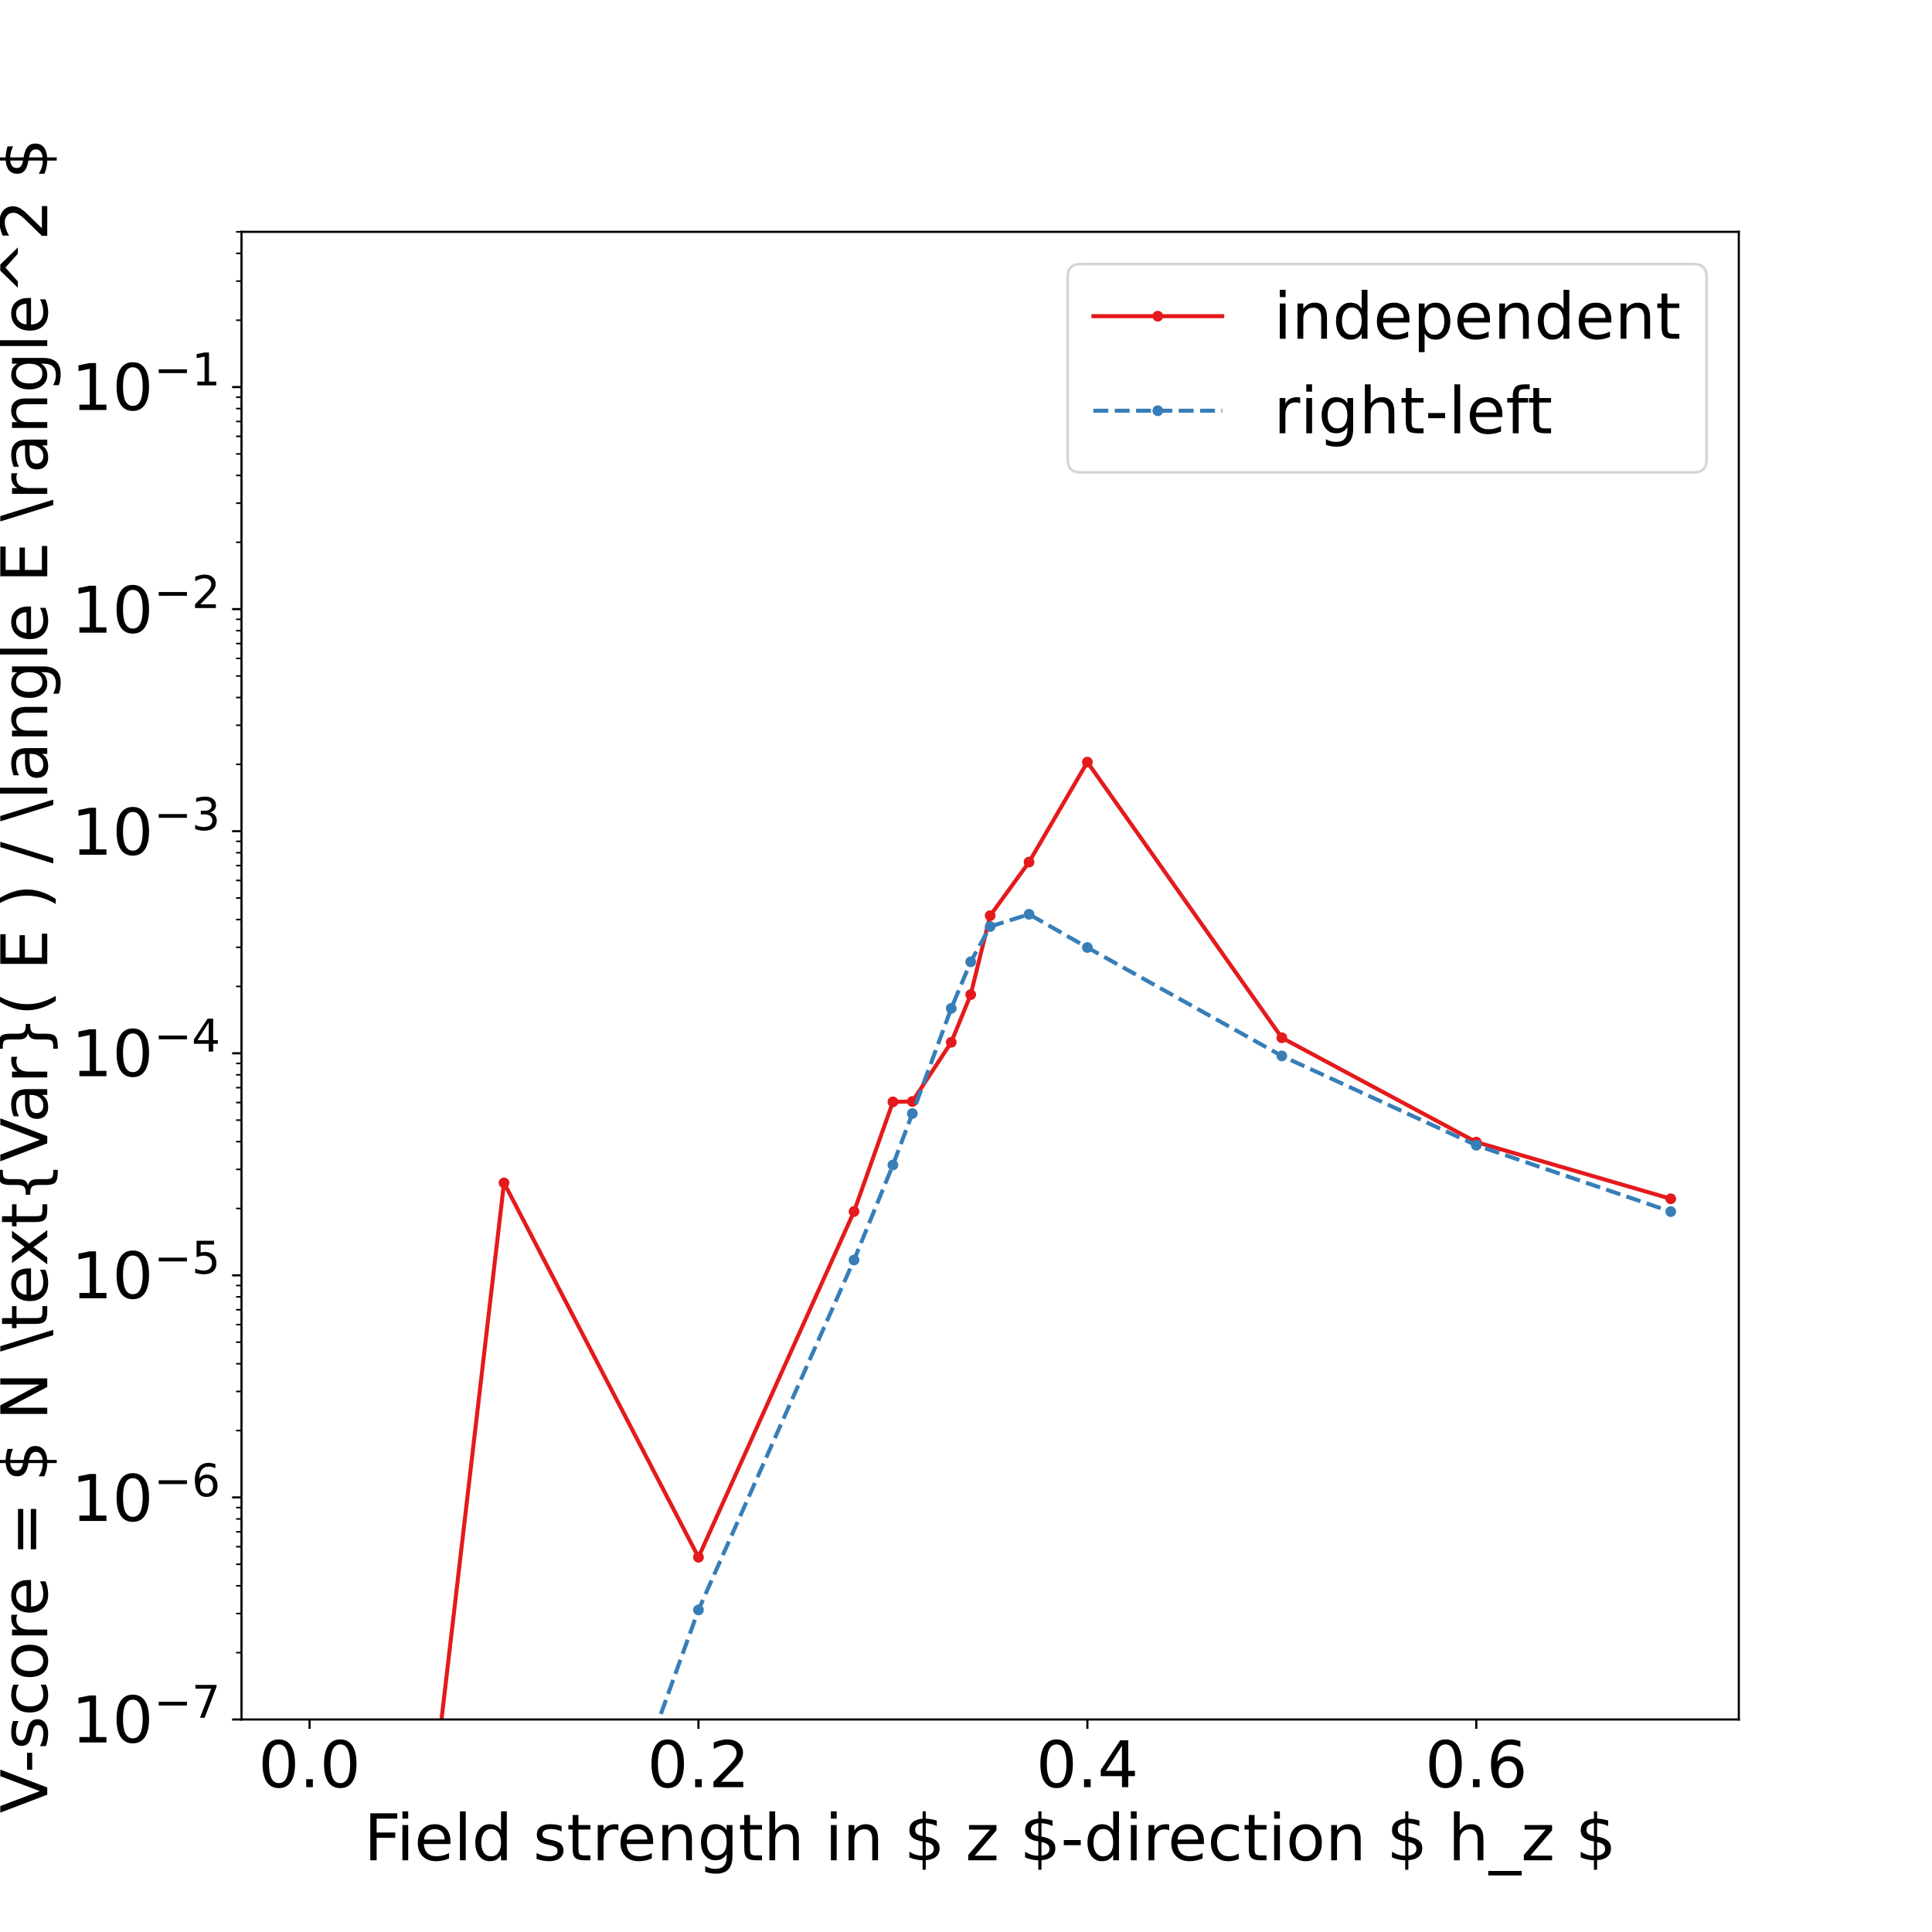
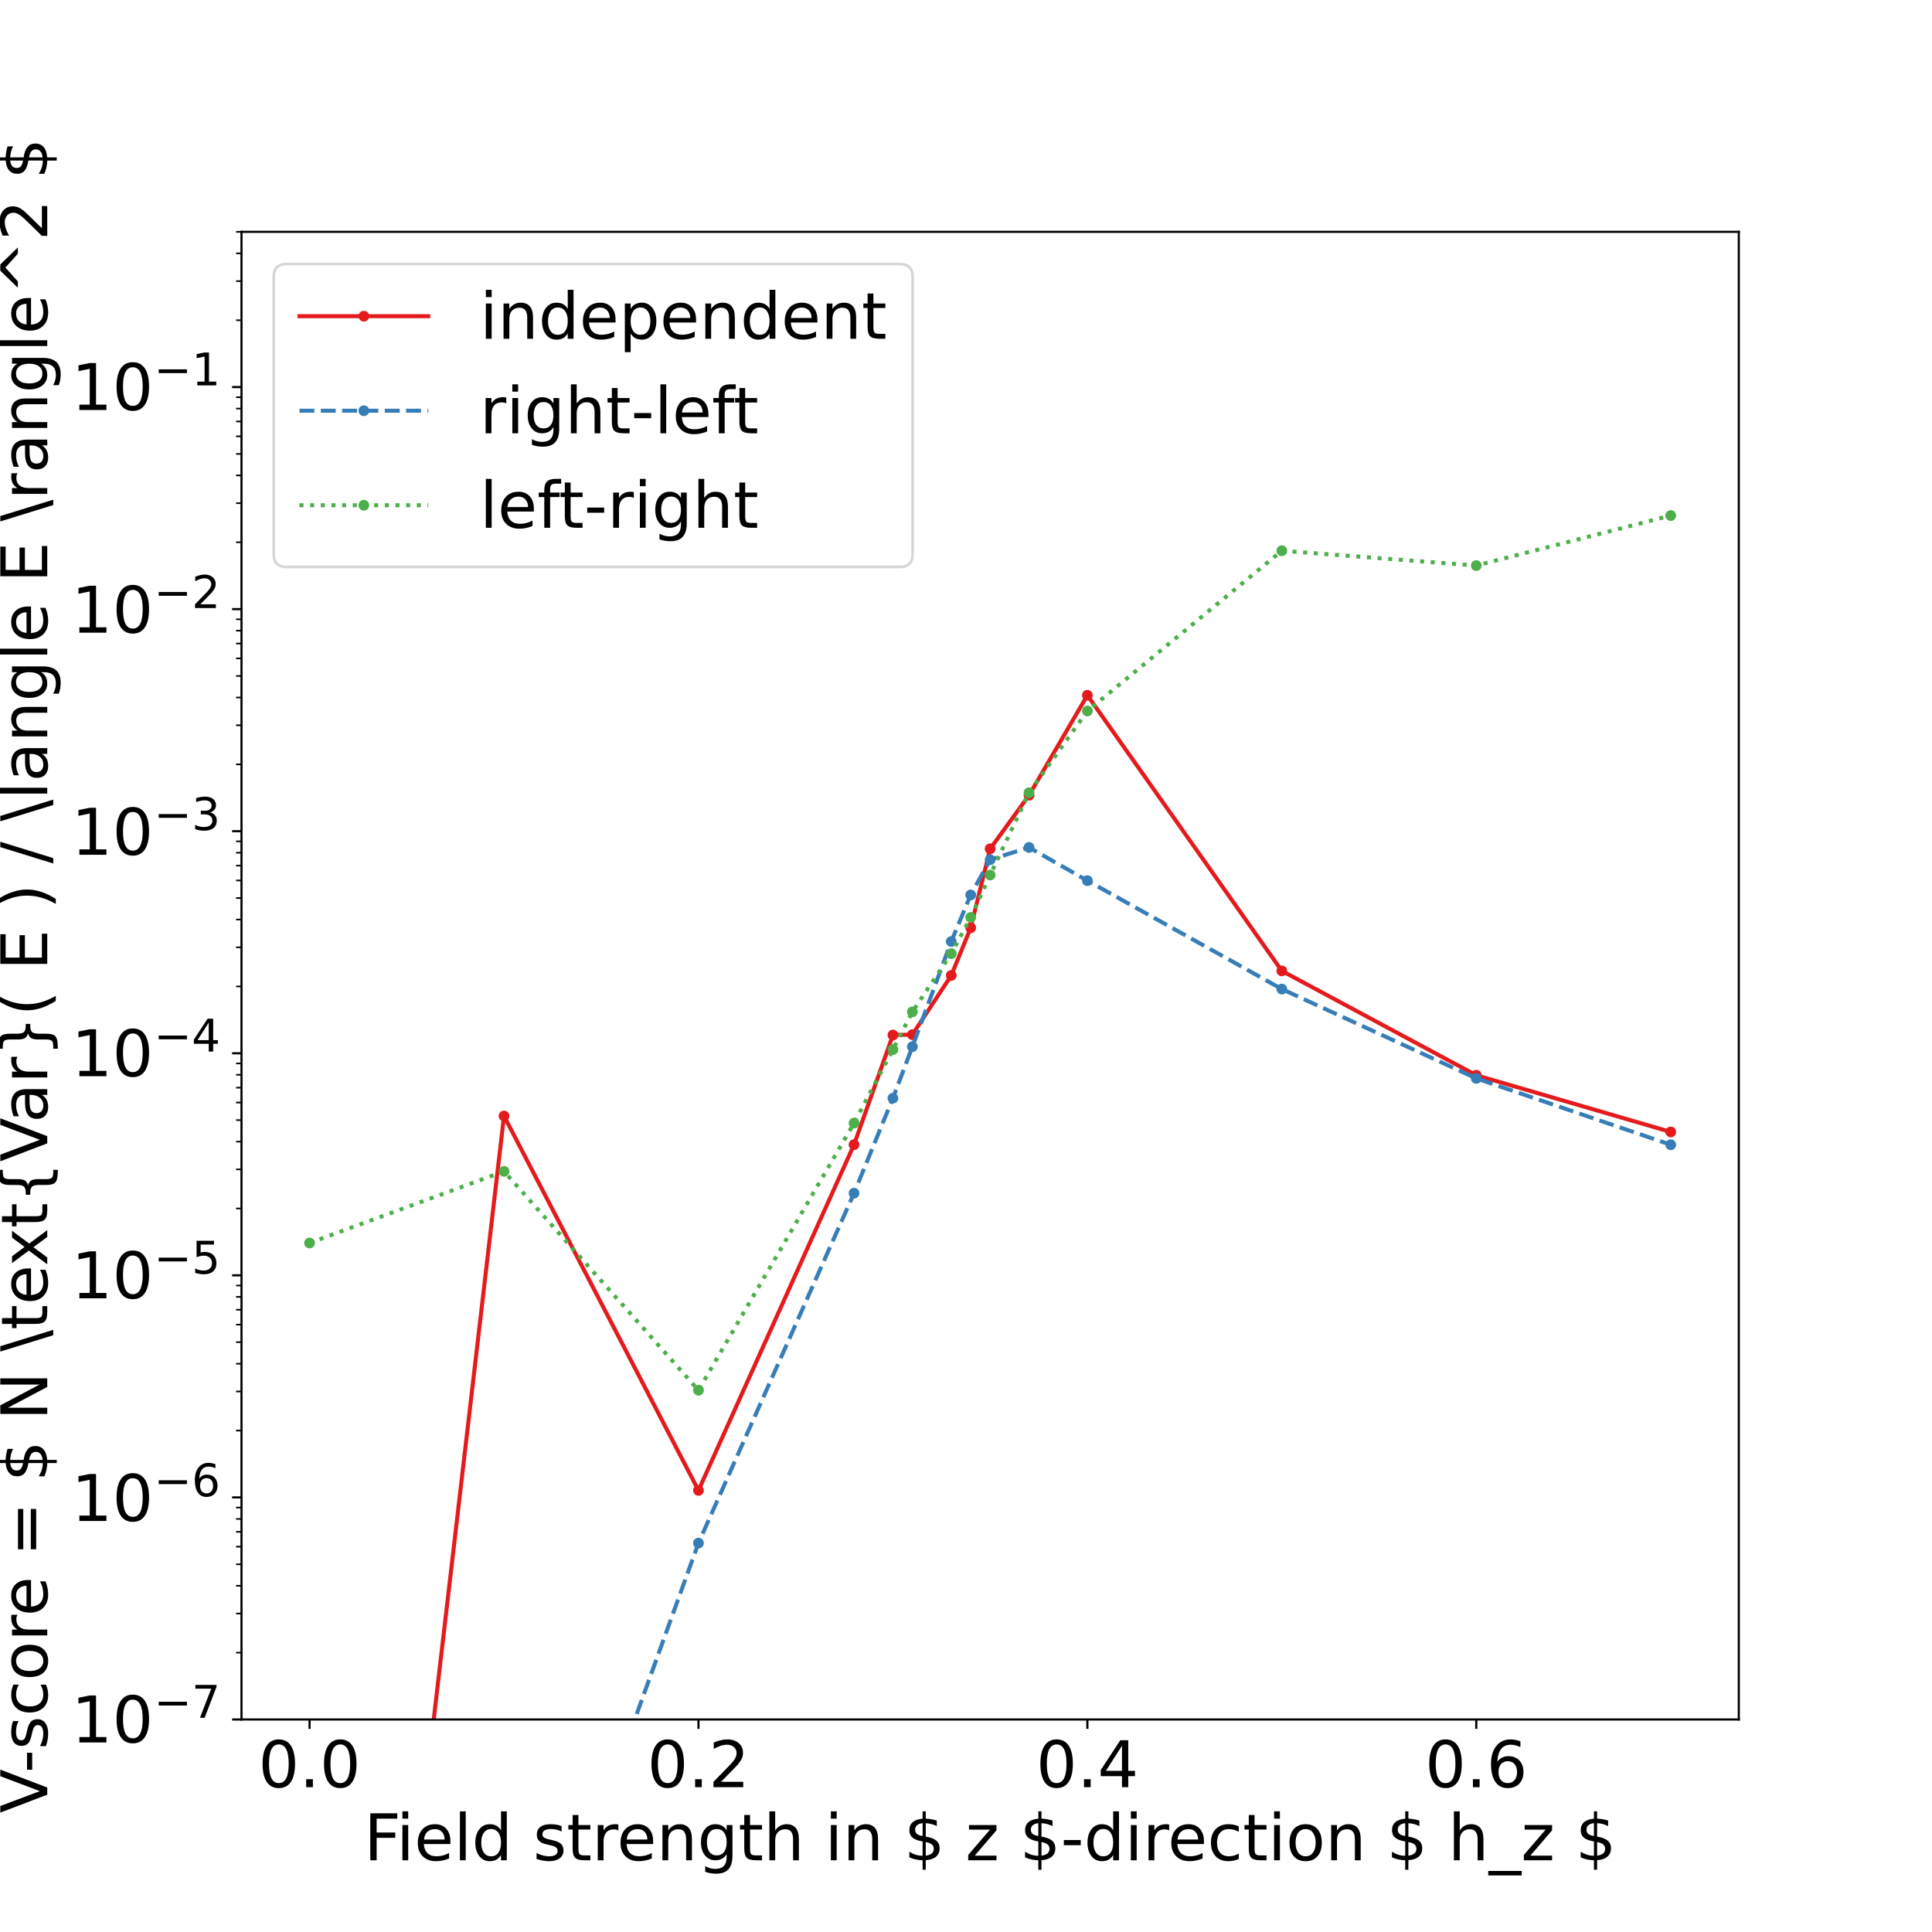
<svg xmlns="http://www.w3.org/2000/svg" xmlns:xlink="http://www.w3.org/1999/xlink" width="720pt" height="720pt" viewBox="0 0 720 720" version="1.1">
  <defs>
    <style type="text/css">*{stroke-linejoin: round; stroke-linecap: butt}</style>
  </defs>
  <g id="figure_1">
    <g id="patch_1">
      <path d="M 0 720  L 720 720  L 720 0  L 0 0  z " style="fill: #ffffff" />
    </g>
    <g id="axes_1">
      <g id="patch_2">
        <path d="M 90 640.8  L 648 640.8  L 648 86.4  L 90 86.4  z " style="fill: #ffffff" />
      </g>
      <g id="matplotlib.axis_1">
        <g id="xtick_1">
          <g id="line2d_1">
            <defs>
-               <path id="m92aa0c5fca" d="M 0 0  L 0 3.5  " style="stroke: #000000; stroke-width: 0.8" />
+               <path id="m4ec60093b4" d="M 0 0  L 0 3.5  " style="stroke: #000000; stroke-width: 0.8" />
            </defs>
            <g>
-               <use xlink:href="#m92aa0c5fca" x="115.364" y="640.8" style="stroke: #000000; stroke-width: 0.8" />
+               <use xlink:href="#m4ec60093b4" x="115.364" y="640.8" style="stroke: #000000; stroke-width: 0.8" />
            </g>
          </g>
          <g id="text_1">
            <text style="font: 24px 'DejaVu Sans', 'Bitstream Vera Sans', 'Computer Modern Sans Serif', 'Lucida Grande', 'Verdana', 'Geneva', 'Lucid', 'Arial', 'Helvetica', 'Avant Garde', sans-serif; text-anchor: middle" x="115.364" y="666.036" transform="rotate(-0 115.3636 666.0362)">0.0</text>
          </g>
        </g>
        <g id="xtick_2">
          <g id="line2d_2">
            <g>
-               <use xlink:href="#m92aa0c5fca" x="260.299" y="640.8" style="stroke: #000000; stroke-width: 0.8" />
+               <use xlink:href="#m4ec60093b4" x="260.299" y="640.8" style="stroke: #000000; stroke-width: 0.8" />
            </g>
          </g>
          <g id="text_2">
            <text style="font: 24px 'DejaVu Sans', 'Bitstream Vera Sans', 'Computer Modern Sans Serif', 'Lucida Grande', 'Verdana', 'Geneva', 'Lucid', 'Arial', 'Helvetica', 'Avant Garde', sans-serif; text-anchor: middle" x="260.299" y="666.036" transform="rotate(-0 260.2987 666.0362)">0.2</text>
          </g>
        </g>
        <g id="xtick_3">
          <g id="line2d_3">
            <g>
-               <use xlink:href="#m92aa0c5fca" x="405.234" y="640.8" style="stroke: #000000; stroke-width: 0.8" />
+               <use xlink:href="#m4ec60093b4" x="405.234" y="640.8" style="stroke: #000000; stroke-width: 0.8" />
            </g>
          </g>
          <g id="text_3">
            <text style="font: 24px 'DejaVu Sans', 'Bitstream Vera Sans', 'Computer Modern Sans Serif', 'Lucida Grande', 'Verdana', 'Geneva', 'Lucid', 'Arial', 'Helvetica', 'Avant Garde', sans-serif; text-anchor: middle" x="405.234" y="666.036" transform="rotate(-0 405.2338 666.0362)">0.4</text>
          </g>
        </g>
        <g id="xtick_4">
          <g id="line2d_4">
            <g>
-               <use xlink:href="#m92aa0c5fca" x="550.169" y="640.8" style="stroke: #000000; stroke-width: 0.8" />
+               <use xlink:href="#m4ec60093b4" x="550.169" y="640.8" style="stroke: #000000; stroke-width: 0.8" />
            </g>
          </g>
          <g id="text_4">
            <text style="font: 24px 'DejaVu Sans', 'Bitstream Vera Sans', 'Computer Modern Sans Serif', 'Lucida Grande', 'Verdana', 'Geneva', 'Lucid', 'Arial', 'Helvetica', 'Avant Garde', sans-serif; text-anchor: middle" x="550.169" y="666.036" transform="rotate(-0 550.1688 666.0362)">0.6</text>
          </g>
        </g>
        <g id="text_5">
          <text style="font: 24px 'DejaVu Sans', 'Bitstream Vera Sans', 'Computer Modern Sans Serif', 'Lucida Grande', 'Verdana', 'Geneva', 'Lucid', 'Arial', 'Helvetica', 'Avant Garde', sans-serif; text-anchor: middle" x="369" y="693.264" transform="rotate(-0 369 693.2637)">Field strength in $ z $-direction $ h_z $ </text>
        </g>
      </g>
      <g id="matplotlib.axis_2">
        <g id="ytick_1">
          <g id="line2d_5">
            <defs>
-               <path id="mf1c5641687" d="M 0 0  L -3.5 0  " style="stroke: #000000; stroke-width: 0.8" />
+               <path id="m2562fbdfaa" d="M 0 0  L -3.5 0  " style="stroke: #000000; stroke-width: 0.8" />
            </defs>
            <g>
-               <use xlink:href="#mf1c5641687" x="90" y="640.8" style="stroke: #000000; stroke-width: 0.8" />
+               <use xlink:href="#m2562fbdfaa" x="90" y="640.8" style="stroke: #000000; stroke-width: 0.8" />
            </g>
          </g>
          <g id="text_6">
            <g transform="translate(26.6 649.9181)">
              <text>
                <tspan style="font: 24px 'DejaVu Sans'" x="0 15.27" y="-0.562">10</tspan>
                <tspan style="font: 16.8px 'DejaVu Sans'" x="30.769 44.845" y="-9.75">−7</tspan>
              </text>
            </g>
          </g>
        </g>
        <g id="ytick_2">
          <g id="line2d_6">
            <g>
-               <use xlink:href="#mf1c5641687" x="90" y="558.041" style="stroke: #000000; stroke-width: 0.8" />
+               <use xlink:href="#m2562fbdfaa" x="90" y="558.041" style="stroke: #000000; stroke-width: 0.8" />
            </g>
          </g>
          <g id="text_7">
            <g transform="translate(26.6 567.1591)">
              <text>
                <tspan style="font: 24px 'DejaVu Sans'" x="0 15.27" y="-0.344">10</tspan>
                <tspan style="font: 16.8px 'DejaVu Sans'" x="30.769 44.845" y="-9.531">−6</tspan>
              </text>
            </g>
          </g>
        </g>
        <g id="ytick_3">
          <g id="line2d_7">
            <g>
-               <use xlink:href="#mf1c5641687" x="90" y="475.282" style="stroke: #000000; stroke-width: 0.8" />
+               <use xlink:href="#m2562fbdfaa" x="90" y="475.282" style="stroke: #000000; stroke-width: 0.8" />
            </g>
          </g>
          <g id="text_8">
            <g transform="translate(26.6 484.4001)">
              <text>
                <tspan style="font: 24px 'DejaVu Sans'" x="0 15.27" y="-0.562">10</tspan>
                <tspan style="font: 16.8px 'DejaVu Sans'" x="30.769 44.845" y="-9.75">−5</tspan>
              </text>
            </g>
          </g>
        </g>
        <g id="ytick_4">
          <g id="line2d_8">
            <g>
-               <use xlink:href="#mf1c5641687" x="90" y="392.523" style="stroke: #000000; stroke-width: 0.8" />
+               <use xlink:href="#m2562fbdfaa" x="90" y="392.523" style="stroke: #000000; stroke-width: 0.8" />
            </g>
          </g>
          <g id="text_9">
            <g transform="translate(26.6 401.6412)">
              <text>
                <tspan style="font: 24px 'DejaVu Sans'" x="0 15.27" y="-0.562">10</tspan>
                <tspan style="font: 16.8px 'DejaVu Sans'" x="30.769 44.845" y="-9.75">−4</tspan>
              </text>
            </g>
          </g>
        </g>
        <g id="ytick_5">
          <g id="line2d_9">
            <g>
-               <use xlink:href="#mf1c5641687" x="90" y="309.764" style="stroke: #000000; stroke-width: 0.8" />
+               <use xlink:href="#m2562fbdfaa" x="90" y="309.764" style="stroke: #000000; stroke-width: 0.8" />
            </g>
          </g>
          <g id="text_10">
            <g transform="translate(26.6 318.8822)">
              <text>
                <tspan style="font: 24px 'DejaVu Sans'" x="0 15.27" y="-0.344">10</tspan>
                <tspan style="font: 16.8px 'DejaVu Sans'" x="30.769 44.845" y="-9.531">−3</tspan>
              </text>
            </g>
          </g>
        </g>
        <g id="ytick_6">
          <g id="line2d_10">
            <g>
-               <use xlink:href="#mf1c5641687" x="90" y="227.005" style="stroke: #000000; stroke-width: 0.8" />
+               <use xlink:href="#m2562fbdfaa" x="90" y="227.005" style="stroke: #000000; stroke-width: 0.8" />
            </g>
          </g>
          <g id="text_11">
            <g transform="translate(26.6 236.1232)">
              <text>
                <tspan style="font: 24px 'DejaVu Sans'" x="0 15.27" y="-0.344">10</tspan>
                <tspan style="font: 16.8px 'DejaVu Sans'" x="30.769 44.845" y="-9.531">−2</tspan>
              </text>
            </g>
          </g>
        </g>
        <g id="ytick_7">
          <g id="line2d_11">
            <g>
-               <use xlink:href="#mf1c5641687" x="90" y="144.246" style="stroke: #000000; stroke-width: 0.8" />
+               <use xlink:href="#m2562fbdfaa" x="90" y="144.246" style="stroke: #000000; stroke-width: 0.8" />
            </g>
          </g>
          <g id="text_12">
            <g transform="translate(26.6 153.3642)">
              <text>
                <tspan style="font: 24px 'DejaVu Sans'" x="0 15.27" y="-0.562">10</tspan>
                <tspan style="font: 16.8px 'DejaVu Sans'" x="30.769 44.845" y="-9.75">−1</tspan>
              </text>
            </g>
          </g>
        </g>
        <g id="ytick_8">
          <g id="line2d_12">
            <defs>
-               <path id="mf679ca4960" d="M 0 0  L -2 0  " style="stroke: #000000; stroke-width: 0.6" />
+               <path id="m7a4149205b" d="M 0 0  L -2 0  " style="stroke: #000000; stroke-width: 0.6" />
            </defs>
            <g>
-               <use xlink:href="#mf679ca4960" x="90" y="615.887" style="stroke: #000000; stroke-width: 0.6" />
+               <use xlink:href="#m7a4149205b" x="90" y="615.887" style="stroke: #000000; stroke-width: 0.6" />
            </g>
          </g>
        </g>
        <g id="ytick_9">
          <g id="line2d_13">
            <g>
-               <use xlink:href="#mf679ca4960" x="90" y="601.314" style="stroke: #000000; stroke-width: 0.6" />
+               <use xlink:href="#m7a4149205b" x="90" y="601.314" style="stroke: #000000; stroke-width: 0.6" />
            </g>
          </g>
        </g>
        <g id="ytick_10">
          <g id="line2d_14">
            <g>
-               <use xlink:href="#mf679ca4960" x="90" y="590.974" style="stroke: #000000; stroke-width: 0.6" />
+               <use xlink:href="#m7a4149205b" x="90" y="590.974" style="stroke: #000000; stroke-width: 0.6" />
            </g>
          </g>
        </g>
        <g id="ytick_11">
          <g id="line2d_15">
            <g>
-               <use xlink:href="#mf679ca4960" x="90" y="582.954" style="stroke: #000000; stroke-width: 0.6" />
+               <use xlink:href="#m7a4149205b" x="90" y="582.954" style="stroke: #000000; stroke-width: 0.6" />
            </g>
          </g>
        </g>
        <g id="ytick_12">
          <g id="line2d_16">
            <g>
-               <use xlink:href="#mf679ca4960" x="90" y="576.401" style="stroke: #000000; stroke-width: 0.6" />
+               <use xlink:href="#m7a4149205b" x="90" y="576.401" style="stroke: #000000; stroke-width: 0.6" />
            </g>
          </g>
        </g>
        <g id="ytick_13">
          <g id="line2d_17">
            <g>
-               <use xlink:href="#mf679ca4960" x="90" y="570.861" style="stroke: #000000; stroke-width: 0.6" />
+               <use xlink:href="#m7a4149205b" x="90" y="570.861" style="stroke: #000000; stroke-width: 0.6" />
            </g>
          </g>
        </g>
        <g id="ytick_14">
          <g id="line2d_18">
            <g>
-               <use xlink:href="#mf679ca4960" x="90" y="566.061" style="stroke: #000000; stroke-width: 0.6" />
+               <use xlink:href="#m7a4149205b" x="90" y="566.061" style="stroke: #000000; stroke-width: 0.6" />
            </g>
          </g>
        </g>
        <g id="ytick_15">
          <g id="line2d_19">
            <g>
-               <use xlink:href="#mf679ca4960" x="90" y="561.828" style="stroke: #000000; stroke-width: 0.6" />
+               <use xlink:href="#m7a4149205b" x="90" y="561.828" style="stroke: #000000; stroke-width: 0.6" />
            </g>
          </g>
        </g>
        <g id="ytick_16">
          <g id="line2d_20">
            <g>
-               <use xlink:href="#mf679ca4960" x="90" y="533.128" style="stroke: #000000; stroke-width: 0.6" />
+               <use xlink:href="#m7a4149205b" x="90" y="533.128" style="stroke: #000000; stroke-width: 0.6" />
            </g>
          </g>
        </g>
        <g id="ytick_17">
          <g id="line2d_21">
            <g>
-               <use xlink:href="#mf679ca4960" x="90" y="518.555" style="stroke: #000000; stroke-width: 0.6" />
+               <use xlink:href="#m7a4149205b" x="90" y="518.555" style="stroke: #000000; stroke-width: 0.6" />
            </g>
          </g>
        </g>
        <g id="ytick_18">
          <g id="line2d_22">
            <g>
-               <use xlink:href="#mf679ca4960" x="90" y="508.215" style="stroke: #000000; stroke-width: 0.6" />
+               <use xlink:href="#m7a4149205b" x="90" y="508.215" style="stroke: #000000; stroke-width: 0.6" />
            </g>
          </g>
        </g>
        <g id="ytick_19">
          <g id="line2d_23">
            <g>
-               <use xlink:href="#mf679ca4960" x="90" y="500.195" style="stroke: #000000; stroke-width: 0.6" />
+               <use xlink:href="#m7a4149205b" x="90" y="500.195" style="stroke: #000000; stroke-width: 0.6" />
            </g>
          </g>
        </g>
        <g id="ytick_20">
          <g id="line2d_24">
            <g>
-               <use xlink:href="#mf679ca4960" x="90" y="493.642" style="stroke: #000000; stroke-width: 0.6" />
+               <use xlink:href="#m7a4149205b" x="90" y="493.642" style="stroke: #000000; stroke-width: 0.6" />
            </g>
          </g>
        </g>
        <g id="ytick_21">
          <g id="line2d_25">
            <g>
-               <use xlink:href="#mf679ca4960" x="90" y="488.102" style="stroke: #000000; stroke-width: 0.6" />
+               <use xlink:href="#m7a4149205b" x="90" y="488.102" style="stroke: #000000; stroke-width: 0.6" />
            </g>
          </g>
        </g>
        <g id="ytick_22">
          <g id="line2d_26">
            <g>
-               <use xlink:href="#mf679ca4960" x="90" y="483.302" style="stroke: #000000; stroke-width: 0.6" />
+               <use xlink:href="#m7a4149205b" x="90" y="483.302" style="stroke: #000000; stroke-width: 0.6" />
            </g>
          </g>
        </g>
        <g id="ytick_23">
          <g id="line2d_27">
            <g>
-               <use xlink:href="#mf679ca4960" x="90" y="479.069" style="stroke: #000000; stroke-width: 0.6" />
+               <use xlink:href="#m7a4149205b" x="90" y="479.069" style="stroke: #000000; stroke-width: 0.6" />
            </g>
          </g>
        </g>
        <g id="ytick_24">
          <g id="line2d_28">
            <g>
-               <use xlink:href="#mf679ca4960" x="90" y="450.369" style="stroke: #000000; stroke-width: 0.6" />
+               <use xlink:href="#m7a4149205b" x="90" y="450.369" style="stroke: #000000; stroke-width: 0.6" />
            </g>
          </g>
        </g>
        <g id="ytick_25">
          <g id="line2d_29">
            <g>
-               <use xlink:href="#mf679ca4960" x="90" y="435.796" style="stroke: #000000; stroke-width: 0.6" />
+               <use xlink:href="#m7a4149205b" x="90" y="435.796" style="stroke: #000000; stroke-width: 0.6" />
            </g>
          </g>
        </g>
        <g id="ytick_26">
          <g id="line2d_30">
            <g>
-               <use xlink:href="#mf679ca4960" x="90" y="425.456" style="stroke: #000000; stroke-width: 0.6" />
+               <use xlink:href="#m7a4149205b" x="90" y="425.456" style="stroke: #000000; stroke-width: 0.6" />
            </g>
          </g>
        </g>
        <g id="ytick_27">
          <g id="line2d_31">
            <g>
-               <use xlink:href="#mf679ca4960" x="90" y="417.436" style="stroke: #000000; stroke-width: 0.6" />
+               <use xlink:href="#m7a4149205b" x="90" y="417.436" style="stroke: #000000; stroke-width: 0.6" />
            </g>
          </g>
        </g>
        <g id="ytick_28">
          <g id="line2d_32">
            <g>
-               <use xlink:href="#mf679ca4960" x="90" y="410.883" style="stroke: #000000; stroke-width: 0.6" />
+               <use xlink:href="#m7a4149205b" x="90" y="410.883" style="stroke: #000000; stroke-width: 0.6" />
            </g>
          </g>
        </g>
        <g id="ytick_29">
          <g id="line2d_33">
            <g>
-               <use xlink:href="#mf679ca4960" x="90" y="405.343" style="stroke: #000000; stroke-width: 0.6" />
+               <use xlink:href="#m7a4149205b" x="90" y="405.343" style="stroke: #000000; stroke-width: 0.6" />
            </g>
          </g>
        </g>
        <g id="ytick_30">
          <g id="line2d_34">
            <g>
-               <use xlink:href="#mf679ca4960" x="90" y="400.543" style="stroke: #000000; stroke-width: 0.6" />
+               <use xlink:href="#m7a4149205b" x="90" y="400.543" style="stroke: #000000; stroke-width: 0.6" />
            </g>
          </g>
        </g>
        <g id="ytick_31">
          <g id="line2d_35">
            <g>
-               <use xlink:href="#mf679ca4960" x="90" y="396.31" style="stroke: #000000; stroke-width: 0.6" />
+               <use xlink:href="#m7a4149205b" x="90" y="396.31" style="stroke: #000000; stroke-width: 0.6" />
            </g>
          </g>
        </g>
        <g id="ytick_32">
          <g id="line2d_36">
            <g>
-               <use xlink:href="#mf679ca4960" x="90" y="367.61" style="stroke: #000000; stroke-width: 0.6" />
+               <use xlink:href="#m7a4149205b" x="90" y="367.61" style="stroke: #000000; stroke-width: 0.6" />
            </g>
          </g>
        </g>
        <g id="ytick_33">
          <g id="line2d_37">
            <g>
-               <use xlink:href="#mf679ca4960" x="90" y="353.037" style="stroke: #000000; stroke-width: 0.6" />
+               <use xlink:href="#m7a4149205b" x="90" y="353.037" style="stroke: #000000; stroke-width: 0.6" />
            </g>
          </g>
        </g>
        <g id="ytick_34">
          <g id="line2d_38">
            <g>
-               <use xlink:href="#mf679ca4960" x="90" y="342.697" style="stroke: #000000; stroke-width: 0.6" />
+               <use xlink:href="#m7a4149205b" x="90" y="342.697" style="stroke: #000000; stroke-width: 0.6" />
            </g>
          </g>
        </g>
        <g id="ytick_35">
          <g id="line2d_39">
            <g>
-               <use xlink:href="#mf679ca4960" x="90" y="334.677" style="stroke: #000000; stroke-width: 0.6" />
+               <use xlink:href="#m7a4149205b" x="90" y="334.677" style="stroke: #000000; stroke-width: 0.6" />
            </g>
          </g>
        </g>
        <g id="ytick_36">
          <g id="line2d_40">
            <g>
-               <use xlink:href="#mf679ca4960" x="90" y="328.124" style="stroke: #000000; stroke-width: 0.6" />
+               <use xlink:href="#m7a4149205b" x="90" y="328.124" style="stroke: #000000; stroke-width: 0.6" />
            </g>
          </g>
        </g>
        <g id="ytick_37">
          <g id="line2d_41">
            <g>
-               <use xlink:href="#mf679ca4960" x="90" y="322.584" style="stroke: #000000; stroke-width: 0.6" />
+               <use xlink:href="#m7a4149205b" x="90" y="322.584" style="stroke: #000000; stroke-width: 0.6" />
            </g>
          </g>
        </g>
        <g id="ytick_38">
          <g id="line2d_42">
            <g>
-               <use xlink:href="#mf679ca4960" x="90" y="317.784" style="stroke: #000000; stroke-width: 0.6" />
+               <use xlink:href="#m7a4149205b" x="90" y="317.784" style="stroke: #000000; stroke-width: 0.6" />
            </g>
          </g>
        </g>
        <g id="ytick_39">
          <g id="line2d_43">
            <g>
-               <use xlink:href="#mf679ca4960" x="90" y="313.551" style="stroke: #000000; stroke-width: 0.6" />
+               <use xlink:href="#m7a4149205b" x="90" y="313.551" style="stroke: #000000; stroke-width: 0.6" />
            </g>
          </g>
        </g>
        <g id="ytick_40">
          <g id="line2d_44">
            <g>
-               <use xlink:href="#mf679ca4960" x="90" y="284.851" style="stroke: #000000; stroke-width: 0.6" />
+               <use xlink:href="#m7a4149205b" x="90" y="284.851" style="stroke: #000000; stroke-width: 0.6" />
            </g>
          </g>
        </g>
        <g id="ytick_41">
          <g id="line2d_45">
            <g>
-               <use xlink:href="#mf679ca4960" x="90" y="270.278" style="stroke: #000000; stroke-width: 0.6" />
+               <use xlink:href="#m7a4149205b" x="90" y="270.278" style="stroke: #000000; stroke-width: 0.6" />
            </g>
          </g>
        </g>
        <g id="ytick_42">
          <g id="line2d_46">
            <g>
-               <use xlink:href="#mf679ca4960" x="90" y="259.938" style="stroke: #000000; stroke-width: 0.6" />
+               <use xlink:href="#m7a4149205b" x="90" y="259.938" style="stroke: #000000; stroke-width: 0.6" />
            </g>
          </g>
        </g>
        <g id="ytick_43">
          <g id="line2d_47">
            <g>
-               <use xlink:href="#mf679ca4960" x="90" y="251.918" style="stroke: #000000; stroke-width: 0.6" />
+               <use xlink:href="#m7a4149205b" x="90" y="251.918" style="stroke: #000000; stroke-width: 0.6" />
            </g>
          </g>
        </g>
        <g id="ytick_44">
          <g id="line2d_48">
            <g>
-               <use xlink:href="#mf679ca4960" x="90" y="245.365" style="stroke: #000000; stroke-width: 0.6" />
+               <use xlink:href="#m7a4149205b" x="90" y="245.365" style="stroke: #000000; stroke-width: 0.6" />
            </g>
          </g>
        </g>
        <g id="ytick_45">
          <g id="line2d_49">
            <g>
-               <use xlink:href="#mf679ca4960" x="90" y="239.825" style="stroke: #000000; stroke-width: 0.6" />
+               <use xlink:href="#m7a4149205b" x="90" y="239.825" style="stroke: #000000; stroke-width: 0.6" />
            </g>
          </g>
        </g>
        <g id="ytick_46">
          <g id="line2d_50">
            <g>
-               <use xlink:href="#mf679ca4960" x="90" y="235.025" style="stroke: #000000; stroke-width: 0.6" />
+               <use xlink:href="#m7a4149205b" x="90" y="235.025" style="stroke: #000000; stroke-width: 0.6" />
            </g>
          </g>
        </g>
        <g id="ytick_47">
          <g id="line2d_51">
            <g>
-               <use xlink:href="#mf679ca4960" x="90" y="230.792" style="stroke: #000000; stroke-width: 0.6" />
+               <use xlink:href="#m7a4149205b" x="90" y="230.792" style="stroke: #000000; stroke-width: 0.6" />
            </g>
          </g>
        </g>
        <g id="ytick_48">
          <g id="line2d_52">
            <g>
-               <use xlink:href="#mf679ca4960" x="90" y="202.092" style="stroke: #000000; stroke-width: 0.6" />
+               <use xlink:href="#m7a4149205b" x="90" y="202.092" style="stroke: #000000; stroke-width: 0.6" />
            </g>
          </g>
        </g>
        <g id="ytick_49">
          <g id="line2d_53">
            <g>
-               <use xlink:href="#mf679ca4960" x="90" y="187.519" style="stroke: #000000; stroke-width: 0.6" />
+               <use xlink:href="#m7a4149205b" x="90" y="187.519" style="stroke: #000000; stroke-width: 0.6" />
            </g>
          </g>
        </g>
        <g id="ytick_50">
          <g id="line2d_54">
            <g>
-               <use xlink:href="#mf679ca4960" x="90" y="177.179" style="stroke: #000000; stroke-width: 0.6" />
+               <use xlink:href="#m7a4149205b" x="90" y="177.179" style="stroke: #000000; stroke-width: 0.6" />
            </g>
          </g>
        </g>
        <g id="ytick_51">
          <g id="line2d_55">
            <g>
-               <use xlink:href="#mf679ca4960" x="90" y="169.159" style="stroke: #000000; stroke-width: 0.6" />
+               <use xlink:href="#m7a4149205b" x="90" y="169.159" style="stroke: #000000; stroke-width: 0.6" />
            </g>
          </g>
        </g>
        <g id="ytick_52">
          <g id="line2d_56">
            <g>
-               <use xlink:href="#mf679ca4960" x="90" y="162.606" style="stroke: #000000; stroke-width: 0.6" />
+               <use xlink:href="#m7a4149205b" x="90" y="162.606" style="stroke: #000000; stroke-width: 0.6" />
            </g>
          </g>
        </g>
        <g id="ytick_53">
          <g id="line2d_57">
            <g>
-               <use xlink:href="#mf679ca4960" x="90" y="157.066" style="stroke: #000000; stroke-width: 0.6" />
+               <use xlink:href="#m7a4149205b" x="90" y="157.066" style="stroke: #000000; stroke-width: 0.6" />
            </g>
          </g>
        </g>
        <g id="ytick_54">
          <g id="line2d_58">
            <g>
-               <use xlink:href="#mf679ca4960" x="90" y="152.266" style="stroke: #000000; stroke-width: 0.6" />
+               <use xlink:href="#m7a4149205b" x="90" y="152.266" style="stroke: #000000; stroke-width: 0.6" />
            </g>
          </g>
        </g>
        <g id="ytick_55">
          <g id="line2d_59">
            <g>
-               <use xlink:href="#mf679ca4960" x="90" y="148.033" style="stroke: #000000; stroke-width: 0.6" />
+               <use xlink:href="#m7a4149205b" x="90" y="148.033" style="stroke: #000000; stroke-width: 0.6" />
            </g>
          </g>
        </g>
        <g id="ytick_56">
          <g id="line2d_60">
            <g>
-               <use xlink:href="#mf679ca4960" x="90" y="119.333" style="stroke: #000000; stroke-width: 0.6" />
+               <use xlink:href="#m7a4149205b" x="90" y="119.333" style="stroke: #000000; stroke-width: 0.6" />
            </g>
          </g>
        </g>
        <g id="ytick_57">
          <g id="line2d_61">
            <g>
-               <use xlink:href="#mf679ca4960" x="90" y="104.76" style="stroke: #000000; stroke-width: 0.6" />
+               <use xlink:href="#m7a4149205b" x="90" y="104.76" style="stroke: #000000; stroke-width: 0.6" />
            </g>
          </g>
        </g>
        <g id="ytick_58">
          <g id="line2d_62">
            <g>
-               <use xlink:href="#mf679ca4960" x="90" y="94.42" style="stroke: #000000; stroke-width: 0.6" />
+               <use xlink:href="#m7a4149205b" x="90" y="94.42" style="stroke: #000000; stroke-width: 0.6" />
            </g>
          </g>
        </g>
        <g id="ytick_59">
          <g id="line2d_63">
            <g>
-               <use xlink:href="#mf679ca4960" x="90" y="86.4" style="stroke: #000000; stroke-width: 0.6" />
+               <use xlink:href="#m7a4149205b" x="90" y="86.4" style="stroke: #000000; stroke-width: 0.6" />
            </g>
          </g>
        </g>
        <g id="text_13">
          <text style="font: 24px 'DejaVu Sans', 'Bitstream Vera Sans', 'Computer Modern Sans Serif', 'Lucida Grande', 'Verdana', 'Geneva', 'Lucid', 'Arial', 'Helvetica', 'Avant Garde', sans-serif; text-anchor: middle" x="17.609" y="363.6" transform="rotate(-90 17.60875 363.6)">V-score = $ N \text{Var}( E ) / \langle E \rangle^2 $</text>
        </g>
      </g>
      <g id="line2d_64">
-         <path d="M 155.199 721  L 187.831 440.818  L 260.299 580.339  L 318.273 451.493  L 332.766 410.64  L 340.013 410.499  L 354.506 388.434  L 361.753 370.663  L 369 341.24  L 383.494 321.273  L 405.234 284.019  L 477.701 386.739  L 550.169 425.628  L 622.636 446.755  " clip-path="url(#p891f556cc6)" style="fill: none; stroke: #e41a1c; stroke-width: 1.5; stroke-linecap: square" />
+         <path d="M 152.298 721  L 187.831 415.906  L 260.299 555.426  L 318.273 426.58  L 332.766 385.727  L 340.013 385.586  L 354.506 363.521  L 361.753 345.75  L 369 316.327  L 383.494 296.36  L 405.234 259.106  L 477.701 361.826  L 550.169 400.715  L 622.636 421.842  " clip-path="url(#p1bd73cc05f)" style="fill: none; stroke: #e41a1c; stroke-width: 1.5; stroke-linecap: square" />
        <defs>
-           <path id="m7d68f8c588" d="M 0 1.5  C 0.398 1.5 0.779 1.342 1.061 1.061  C 1.342 0.779 1.5 0.398 1.5 0  C 1.5 -0.398 1.342 -0.779 1.061 -1.061  C 0.779 -1.342 0.398 -1.5 0 -1.5  C -0.398 -1.5 -0.779 -1.342 -1.061 -1.061  C -1.342 -0.779 -1.5 -0.398 -1.5 0  C -1.5 0.398 -1.342 0.779 -1.061 1.061  C -0.779 1.342 -0.398 1.5 0 1.5  z " style="stroke: #e41a1c" />
+           <path id="m6dea9e979d" d="M 0 1.5  C 0.398 1.5 0.779 1.342 1.061 1.061  C 1.342 0.779 1.5 0.398 1.5 0  C 1.5 -0.398 1.342 -0.779 1.061 -1.061  C 0.779 -1.342 0.398 -1.5 0 -1.5  C -0.398 -1.5 -0.779 -1.342 -1.061 -1.061  C -1.342 -0.779 -1.5 -0.398 -1.5 0  C -1.5 0.398 -1.342 0.779 -1.061 1.061  C -0.779 1.342 -0.398 1.5 0 1.5  z " style="stroke: #e41a1c" />
        </defs>
-         <g clip-path="url(#p891f556cc6)">
-           <use xlink:href="#m7d68f8c588" x="115.364" y="1063.035" style="fill: #e41a1c; stroke: #e41a1c" />
-           <use xlink:href="#m7d68f8c588" x="187.831" y="440.818" style="fill: #e41a1c; stroke: #e41a1c" />
-           <use xlink:href="#m7d68f8c588" x="260.299" y="580.339" style="fill: #e41a1c; stroke: #e41a1c" />
-           <use xlink:href="#m7d68f8c588" x="318.273" y="451.493" style="fill: #e41a1c; stroke: #e41a1c" />
-           <use xlink:href="#m7d68f8c588" x="332.766" y="410.64" style="fill: #e41a1c; stroke: #e41a1c" />
-           <use xlink:href="#m7d68f8c588" x="340.013" y="410.499" style="fill: #e41a1c; stroke: #e41a1c" />
-           <use xlink:href="#m7d68f8c588" x="354.506" y="388.434" style="fill: #e41a1c; stroke: #e41a1c" />
-           <use xlink:href="#m7d68f8c588" x="361.753" y="370.663" style="fill: #e41a1c; stroke: #e41a1c" />
-           <use xlink:href="#m7d68f8c588" x="369" y="341.24" style="fill: #e41a1c; stroke: #e41a1c" />
-           <use xlink:href="#m7d68f8c588" x="383.494" y="321.273" style="fill: #e41a1c; stroke: #e41a1c" />
-           <use xlink:href="#m7d68f8c588" x="405.234" y="284.019" style="fill: #e41a1c; stroke: #e41a1c" />
-           <use xlink:href="#m7d68f8c588" x="477.701" y="386.739" style="fill: #e41a1c; stroke: #e41a1c" />
-           <use xlink:href="#m7d68f8c588" x="550.169" y="425.628" style="fill: #e41a1c; stroke: #e41a1c" />
-           <use xlink:href="#m7d68f8c588" x="622.636" y="446.755" style="fill: #e41a1c; stroke: #e41a1c" />
+         <g clip-path="url(#p1bd73cc05f)">
+           <use xlink:href="#m6dea9e979d" x="115.364" y="1038.122" style="fill: #e41a1c; stroke: #e41a1c" />
+           <use xlink:href="#m6dea9e979d" x="187.831" y="415.906" style="fill: #e41a1c; stroke: #e41a1c" />
+           <use xlink:href="#m6dea9e979d" x="260.299" y="555.426" style="fill: #e41a1c; stroke: #e41a1c" />
+           <use xlink:href="#m6dea9e979d" x="318.273" y="426.58" style="fill: #e41a1c; stroke: #e41a1c" />
+           <use xlink:href="#m6dea9e979d" x="332.766" y="385.727" style="fill: #e41a1c; stroke: #e41a1c" />
+           <use xlink:href="#m6dea9e979d" x="340.013" y="385.586" style="fill: #e41a1c; stroke: #e41a1c" />
+           <use xlink:href="#m6dea9e979d" x="354.506" y="363.521" style="fill: #e41a1c; stroke: #e41a1c" />
+           <use xlink:href="#m6dea9e979d" x="361.753" y="345.75" style="fill: #e41a1c; stroke: #e41a1c" />
+           <use xlink:href="#m6dea9e979d" x="369" y="316.327" style="fill: #e41a1c; stroke: #e41a1c" />
+           <use xlink:href="#m6dea9e979d" x="383.494" y="296.36" style="fill: #e41a1c; stroke: #e41a1c" />
+           <use xlink:href="#m6dea9e979d" x="405.234" y="259.106" style="fill: #e41a1c; stroke: #e41a1c" />
+           <use xlink:href="#m6dea9e979d" x="477.701" y="361.826" style="fill: #e41a1c; stroke: #e41a1c" />
+           <use xlink:href="#m6dea9e979d" x="550.169" y="400.715" style="fill: #e41a1c; stroke: #e41a1c" />
+           <use xlink:href="#m6dea9e979d" x="622.636" y="421.842" style="fill: #e41a1c; stroke: #e41a1c" />
        </g>
      </g>
      <g id="line2d_65">
-         <path d="M 216.574 721  L 260.299 599.974  L 318.273 469.574  L 332.766 434.157  L 340.013 414.994  L 354.506 375.794  L 361.753 358.43  L 369 345.294  L 383.494 340.722  L 405.234 353.113  L 477.701 393.512  L 550.169 426.798  L 622.636 451.528  " clip-path="url(#p891f556cc6)" style="fill: none; stroke-dasharray: 5.55,2.4; stroke-dashoffset: 0; stroke: #377eb8; stroke-width: 1.5" />
+         <path d="M 207.573 721  L 260.299 575.061  L 318.273 444.662  L 332.766 409.244  L 340.013 390.081  L 354.506 350.881  L 361.753 333.517  L 369 320.381  L 383.494 315.809  L 405.234 328.2  L 477.701 368.599  L 550.169 401.885  L 622.636 426.615  " clip-path="url(#p1bd73cc05f)" style="fill: none; stroke-dasharray: 5.55,2.4; stroke-dashoffset: 0; stroke: #377eb8; stroke-width: 1.5" />
        <defs>
-           <path id="m8b9bc0533e" d="M 0 1.5  C 0.398 1.5 0.779 1.342 1.061 1.061  C 1.342 0.779 1.5 0.398 1.5 0  C 1.5 -0.398 1.342 -0.779 1.061 -1.061  C 0.779 -1.342 0.398 -1.5 0 -1.5  C -0.398 -1.5 -0.779 -1.342 -1.061 -1.061  C -1.342 -0.779 -1.5 -0.398 -1.5 0  C -1.5 0.398 -1.342 0.779 -1.061 1.061  C -0.779 1.342 -0.398 1.5 0 1.5  z " style="stroke: #377eb8" />
+           <path id="m41649db465" d="M 0 1.5  C 0.398 1.5 0.779 1.342 1.061 1.061  C 1.342 0.779 1.5 0.398 1.5 0  C 1.5 -0.398 1.342 -0.779 1.061 -1.061  C 0.779 -1.342 0.398 -1.5 0 -1.5  C -0.398 -1.5 -0.779 -1.342 -1.061 -1.061  C -1.342 -0.779 -1.5 -0.398 -1.5 0  C -1.5 0.398 -1.342 0.779 -1.061 1.061  C -0.779 1.342 -0.398 1.5 0 1.5  z " style="stroke: #377eb8" />
        </defs>
-         <g clip-path="url(#p891f556cc6)">
-           <use xlink:href="#m8b9bc0533e" x="115.364" y="871.114" style="fill: #377eb8; stroke: #377eb8" />
-           <use xlink:href="#m8b9bc0533e" x="187.831" y="800.557" style="fill: #377eb8; stroke: #377eb8" />
-           <use xlink:href="#m8b9bc0533e" x="260.299" y="599.974" style="fill: #377eb8; stroke: #377eb8" />
-           <use xlink:href="#m8b9bc0533e" x="318.273" y="469.574" style="fill: #377eb8; stroke: #377eb8" />
-           <use xlink:href="#m8b9bc0533e" x="332.766" y="434.157" style="fill: #377eb8; stroke: #377eb8" />
-           <use xlink:href="#m8b9bc0533e" x="340.013" y="414.994" style="fill: #377eb8; stroke: #377eb8" />
-           <use xlink:href="#m8b9bc0533e" x="354.506" y="375.794" style="fill: #377eb8; stroke: #377eb8" />
-           <use xlink:href="#m8b9bc0533e" x="361.753" y="358.43" style="fill: #377eb8; stroke: #377eb8" />
-           <use xlink:href="#m8b9bc0533e" x="369" y="345.294" style="fill: #377eb8; stroke: #377eb8" />
-           <use xlink:href="#m8b9bc0533e" x="383.494" y="340.722" style="fill: #377eb8; stroke: #377eb8" />
-           <use xlink:href="#m8b9bc0533e" x="405.234" y="353.113" style="fill: #377eb8; stroke: #377eb8" />
-           <use xlink:href="#m8b9bc0533e" x="477.701" y="393.512" style="fill: #377eb8; stroke: #377eb8" />
-           <use xlink:href="#m8b9bc0533e" x="550.169" y="426.798" style="fill: #377eb8; stroke: #377eb8" />
-           <use xlink:href="#m8b9bc0533e" x="622.636" y="451.528" style="fill: #377eb8; stroke: #377eb8" />
+         <g clip-path="url(#p1bd73cc05f)">
+           <use xlink:href="#m41649db465" x="115.364" y="846.201" style="fill: #377eb8; stroke: #377eb8" />
+           <use xlink:href="#m41649db465" x="187.831" y="775.644" style="fill: #377eb8; stroke: #377eb8" />
+           <use xlink:href="#m41649db465" x="260.299" y="575.061" style="fill: #377eb8; stroke: #377eb8" />
+           <use xlink:href="#m41649db465" x="318.273" y="444.662" style="fill: #377eb8; stroke: #377eb8" />
+           <use xlink:href="#m41649db465" x="332.766" y="409.244" style="fill: #377eb8; stroke: #377eb8" />
+           <use xlink:href="#m41649db465" x="340.013" y="390.081" style="fill: #377eb8; stroke: #377eb8" />
+           <use xlink:href="#m41649db465" x="354.506" y="350.881" style="fill: #377eb8; stroke: #377eb8" />
+           <use xlink:href="#m41649db465" x="361.753" y="333.517" style="fill: #377eb8; stroke: #377eb8" />
+           <use xlink:href="#m41649db465" x="369" y="320.381" style="fill: #377eb8; stroke: #377eb8" />
+           <use xlink:href="#m41649db465" x="383.494" y="315.809" style="fill: #377eb8; stroke: #377eb8" />
+           <use xlink:href="#m41649db465" x="405.234" y="328.2" style="fill: #377eb8; stroke: #377eb8" />
+           <use xlink:href="#m41649db465" x="477.701" y="368.599" style="fill: #377eb8; stroke: #377eb8" />
+           <use xlink:href="#m41649db465" x="550.169" y="401.885" style="fill: #377eb8; stroke: #377eb8" />
+           <use xlink:href="#m41649db465" x="622.636" y="426.615" style="fill: #377eb8; stroke: #377eb8" />
+         </g>
+       </g>
+       <g id="line2d_66">
+         <path d="M 115.364 463.229  L 187.831 436.53  L 260.299 518.101  L 318.273 418.562  L 332.766 391.13  L 340.013 377.102  L 354.506 355.406  L 361.753 341.896  L 369 326.097  L 383.494 295.431  L 405.234 264.959  L 477.701 205.247  L 550.169 210.776  L 622.636 192.124  " clip-path="url(#p1bd73cc05f)" style="fill: none; stroke-dasharray: 1.5,2.475; stroke-dashoffset: 0; stroke: #4daf4a; stroke-width: 1.5" />
+         <defs>
+           <path id="mbae7c88775" d="M 0 1.5  C 0.398 1.5 0.779 1.342 1.061 1.061  C 1.342 0.779 1.5 0.398 1.5 0  C 1.5 -0.398 1.342 -0.779 1.061 -1.061  C 0.779 -1.342 0.398 -1.5 0 -1.5  C -0.398 -1.5 -0.779 -1.342 -1.061 -1.061  C -1.342 -0.779 -1.5 -0.398 -1.5 0  C -1.5 0.398 -1.342 0.779 -1.061 1.061  C -0.779 1.342 -0.398 1.5 0 1.5  z " style="stroke: #4daf4a" />
+         </defs>
+         <g clip-path="url(#p1bd73cc05f)">
+           <use xlink:href="#mbae7c88775" x="115.364" y="463.229" style="fill: #4daf4a; stroke: #4daf4a" />
+           <use xlink:href="#mbae7c88775" x="187.831" y="436.53" style="fill: #4daf4a; stroke: #4daf4a" />
+           <use xlink:href="#mbae7c88775" x="260.299" y="518.101" style="fill: #4daf4a; stroke: #4daf4a" />
+           <use xlink:href="#mbae7c88775" x="318.273" y="418.562" style="fill: #4daf4a; stroke: #4daf4a" />
+           <use xlink:href="#mbae7c88775" x="332.766" y="391.13" style="fill: #4daf4a; stroke: #4daf4a" />
+           <use xlink:href="#mbae7c88775" x="340.013" y="377.102" style="fill: #4daf4a; stroke: #4daf4a" />
+           <use xlink:href="#mbae7c88775" x="354.506" y="355.406" style="fill: #4daf4a; stroke: #4daf4a" />
+           <use xlink:href="#mbae7c88775" x="361.753" y="341.896" style="fill: #4daf4a; stroke: #4daf4a" />
+           <use xlink:href="#mbae7c88775" x="369" y="326.097" style="fill: #4daf4a; stroke: #4daf4a" />
+           <use xlink:href="#mbae7c88775" x="383.494" y="295.431" style="fill: #4daf4a; stroke: #4daf4a" />
+           <use xlink:href="#mbae7c88775" x="405.234" y="264.959" style="fill: #4daf4a; stroke: #4daf4a" />
+           <use xlink:href="#mbae7c88775" x="477.701" y="205.247" style="fill: #4daf4a; stroke: #4daf4a" />
+           <use xlink:href="#mbae7c88775" x="550.169" y="210.776" style="fill: #4daf4a; stroke: #4daf4a" />
+           <use xlink:href="#mbae7c88775" x="622.636" y="192.124" style="fill: #4daf4a; stroke: #4daf4a" />
        </g>
      </g>
      <g id="patch_3">
        <path d="M 90 640.8  L 90 86.4  " style="fill: none; stroke: #000000; stroke-width: 0.8; stroke-linejoin: miter; stroke-linecap: square" />
      </g>
      <g id="patch_4">
        <path d="M 648 640.8  L 648 86.4  " style="fill: none; stroke: #000000; stroke-width: 0.8; stroke-linejoin: miter; stroke-linecap: square" />
      </g>
      <g id="patch_5">
        <path d="M 90 640.8  L 648 640.8  " style="fill: none; stroke: #000000; stroke-width: 0.8; stroke-linejoin: miter; stroke-linecap: square" />
      </g>
      <g id="patch_6">
        <path d="M 90 86.4  L 648 86.4  " style="fill: none; stroke: #000000; stroke-width: 0.8; stroke-linejoin: miter; stroke-linecap: square" />
      </g>
      <g id="legend_1">
        <g id="patch_7">
-           <path d="M 402.683 176.055  L 631.2 176.055  Q 636 176.055 636 171.255  L 636 103.2  Q 636 98.4 631.2 98.4  L 402.683 98.4  Q 397.882 98.4 397.882 103.2  L 397.882 171.255  Q 397.882 176.055 402.683 176.055  z " style="fill: #ffffff; opacity: 0.8; stroke: #cccccc; stroke-linejoin: miter" />
-         </g>
-         <g id="line2d_66">
-           <path d="M 407.483 117.836  L 431.483 117.836  L 455.483 117.836  " style="fill: none; stroke: #e41a1c; stroke-width: 1.5; stroke-linecap: square" />
+           <path d="M 106.8 211.282  L 335.317 211.282  Q 340.118 211.282 340.118 206.482  L 340.118 103.2  Q 340.118 98.4 335.317 98.4  L 106.8 98.4  Q 102 98.4 102 103.2  L 102 206.482  Q 102 211.282 106.8 211.282  z " style="fill: #ffffff; opacity: 0.8; stroke: #cccccc; stroke-linejoin: miter" />
+         </g>
+         <g id="line2d_67">
+           <path d="M 111.6 117.836  L 135.6 117.836  L 159.6 117.836  " style="fill: none; stroke: #e41a1c; stroke-width: 1.5; stroke-linecap: square" />
          <g>
-             <use xlink:href="#m7d68f8c588" x="431.483" y="117.836" style="fill: #e41a1c; stroke: #e41a1c" />
+             <use xlink:href="#m6dea9e979d" x="135.6" y="117.836" style="fill: #e41a1c; stroke: #e41a1c" />
          </g>
        </g>
        <g id="text_14">
-           <text style="font: 24px 'DejaVu Sans', 'Bitstream Vera Sans', 'Computer Modern Sans Serif', 'Lucida Grande', 'Verdana', 'Geneva', 'Lucid', 'Arial', 'Helvetica', 'Avant Garde', sans-serif; text-anchor: start" x="474.683" y="126.236" transform="rotate(-0 474.6825 126.2362)">independent</text>
-         </g>
-         <g id="line2d_67">
-           <path d="M 407.483 153.064  L 431.483 153.064  L 455.483 153.064  " style="fill: none; stroke-dasharray: 5.55,2.4; stroke-dashoffset: 0; stroke: #377eb8; stroke-width: 1.5" />
+           <text style="font: 24px 'DejaVu Sans', 'Bitstream Vera Sans', 'Computer Modern Sans Serif', 'Lucida Grande', 'Verdana', 'Geneva', 'Lucid', 'Arial', 'Helvetica', 'Avant Garde', sans-serif; text-anchor: start" x="178.8" y="126.236" transform="rotate(-0 178.8 126.2362)">independent</text>
+         </g>
+         <g id="line2d_68">
+           <path d="M 111.6 153.064  L 135.6 153.064  L 159.6 153.064  " style="fill: none; stroke-dasharray: 5.55,2.4; stroke-dashoffset: 0; stroke: #377eb8; stroke-width: 1.5" />
          <g>
-             <use xlink:href="#m8b9bc0533e" x="431.483" y="153.064" style="fill: #377eb8; stroke: #377eb8" />
+             <use xlink:href="#m41649db465" x="135.6" y="153.064" style="fill: #377eb8; stroke: #377eb8" />
          </g>
        </g>
        <g id="text_15">
-           <text style="font: 24px 'DejaVu Sans', 'Bitstream Vera Sans', 'Computer Modern Sans Serif', 'Lucida Grande', 'Verdana', 'Geneva', 'Lucid', 'Arial', 'Helvetica', 'Avant Garde', sans-serif; text-anchor: start" x="474.683" y="161.464" transform="rotate(-0 474.6825 161.4638)">right-left</text>
+           <text style="font: 24px 'DejaVu Sans', 'Bitstream Vera Sans', 'Computer Modern Sans Serif', 'Lucida Grande', 'Verdana', 'Geneva', 'Lucid', 'Arial', 'Helvetica', 'Avant Garde', sans-serif; text-anchor: start" x="178.8" y="161.464" transform="rotate(-0 178.8 161.4638)">right-left</text>
+         </g>
+         <g id="line2d_69">
+           <path d="M 111.6 188.291  L 135.6 188.291  L 159.6 188.291  " style="fill: none; stroke-dasharray: 1.5,2.475; stroke-dashoffset: 0; stroke: #4daf4a; stroke-width: 1.5" />
+           <g>
+             <use xlink:href="#mbae7c88775" x="135.6" y="188.291" style="fill: #4daf4a; stroke: #4daf4a" />
+           </g>
+         </g>
+         <g id="text_16">
+           <text style="font: 24px 'DejaVu Sans', 'Bitstream Vera Sans', 'Computer Modern Sans Serif', 'Lucida Grande', 'Verdana', 'Geneva', 'Lucid', 'Arial', 'Helvetica', 'Avant Garde', sans-serif; text-anchor: start" x="178.8" y="196.691" transform="rotate(-0 178.8 196.6912)">left-right</text>
        </g>
      </g>
    </g>
  </g>
  <defs>
-     <clipPath id="p891f556cc6">
+     <clipPath id="p1bd73cc05f">
      <rect x="90" y="86.4" width="558" height="554.4" />
    </clipPath>
  </defs>
</svg>
